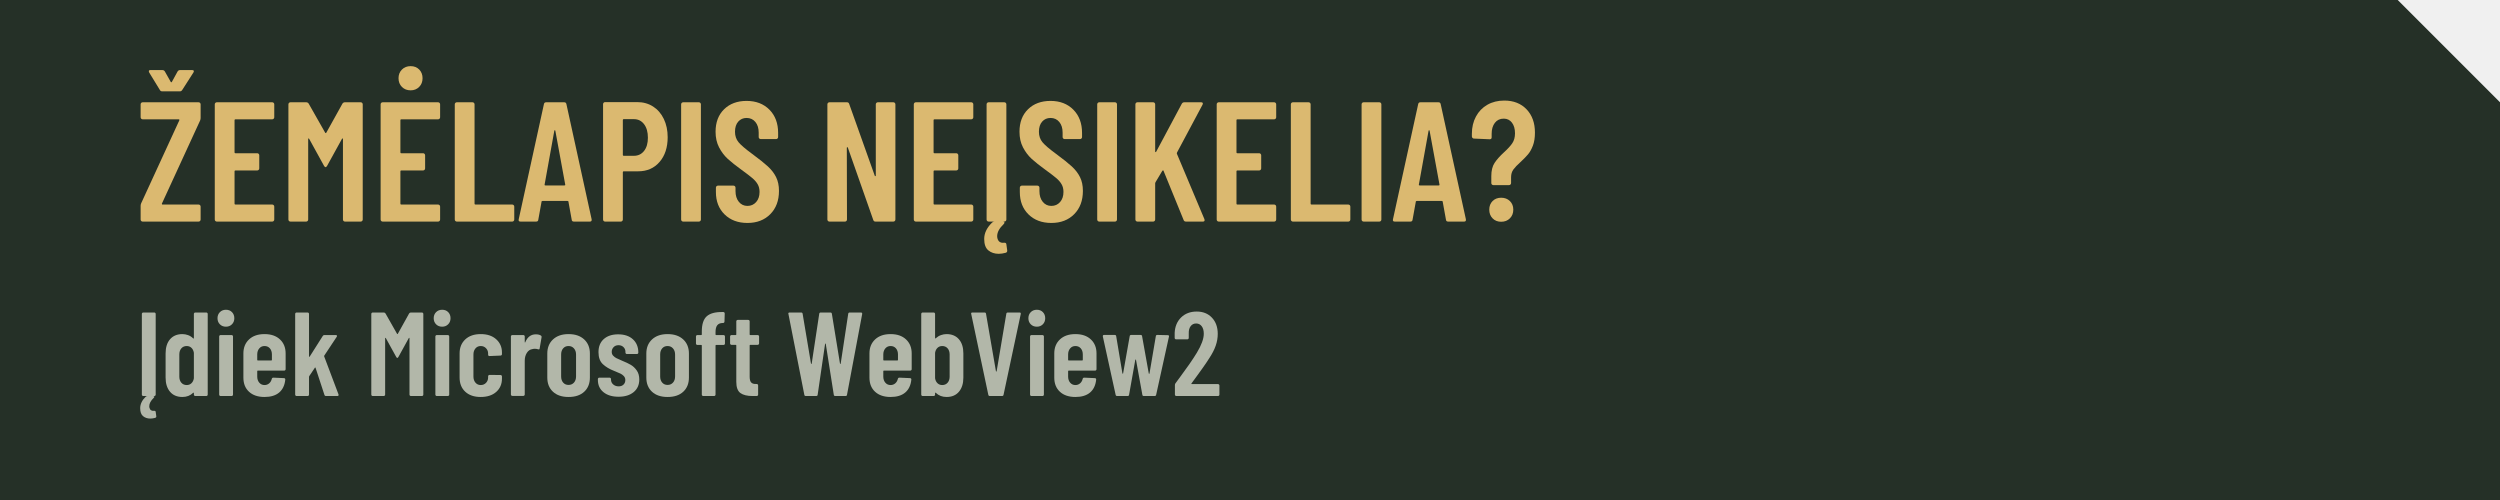
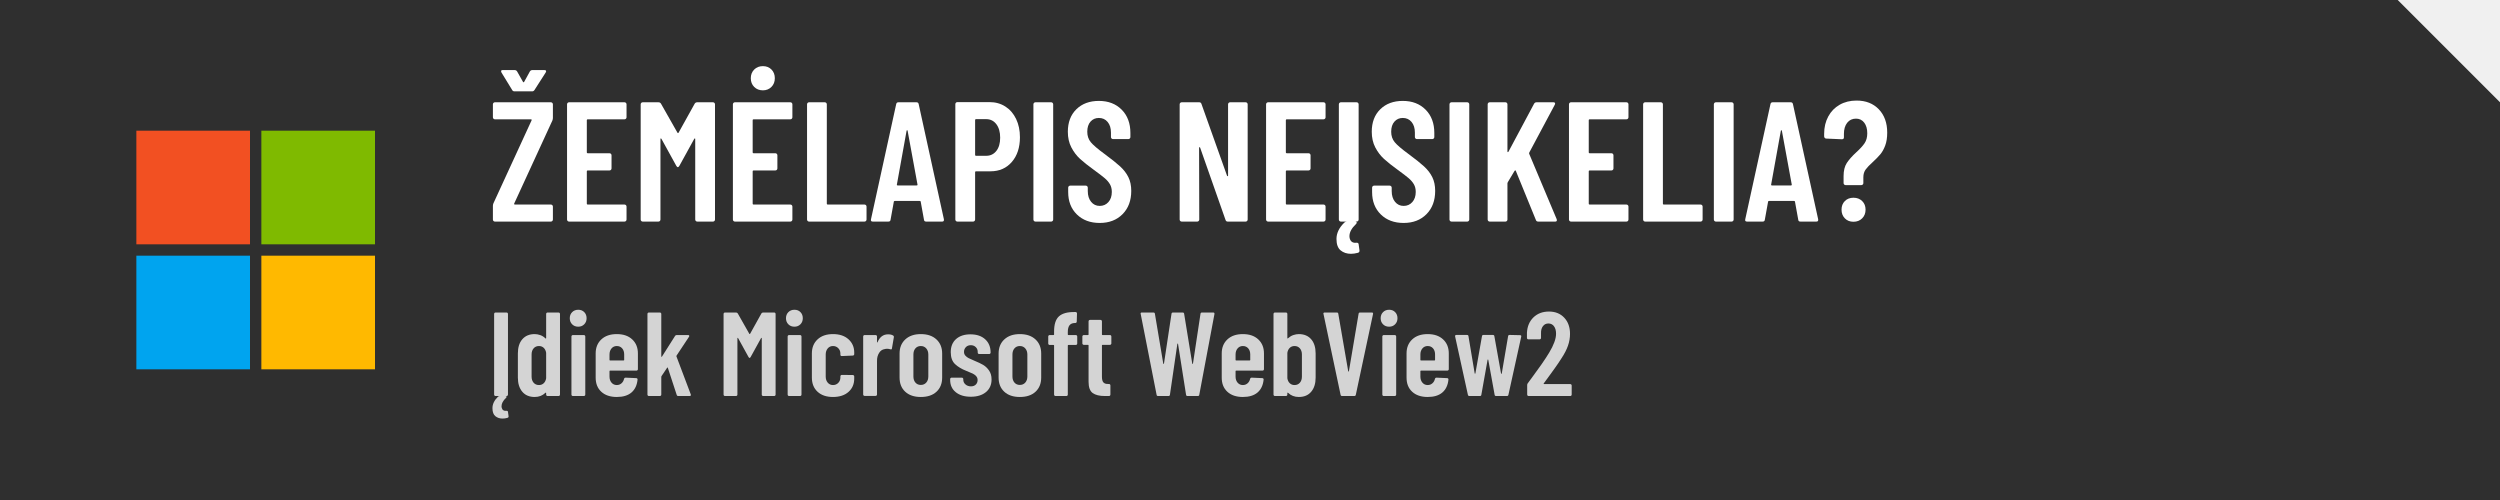
<svg xmlns="http://www.w3.org/2000/svg" width="440" height="88" viewBox="0 0 440 88" role="img" aria-label="ŽEMĖLAPIS NEĮSIKELIA? Įdiek Microsoft WebView2">
  <defs>
    <path id="g50" d="M17.3 60H39.2Q39.7 60 40.05 60.35Q40.4 60.7 40.4 61.2V68.8Q40.4 69.3 40.05 69.65Q39.7 70 39.2 70H4.3Q3.8 70 3.45 69.65Q3.1 69.3 3.1 68.8V60.8Q3.1 59.9 3.6 59.3L7.5 54Q11.4 48.8 15.15 43.4Q18.9 38 21.5 33.7Q27.3 24.1 27.3 17.8Q27.3 13.8 25.55 11.5Q23.8 9.2 20.9 9.2Q18 9.2 16.3 11.45Q14.6 13.7 14.7 17.4V21.3Q14.7 21.8 14.35 22.15Q14 22.5 13.5 22.5H4.1Q3.6 22.5 3.25 22.15Q2.9 21.8 2.9 21.3V17Q3.3 9 8.35 4.1Q13.4 -0.8 21.4 -0.8Q29.3 -0.8 34.15 4.35Q39 9.5 39 17.9Q39 22.9 37.3 27.8Q35.6 32.7 31.9 38.3Q29.4 42.3 25.95 47.1Q22.5 51.9 21.4 53.4Q18.4 57.4 17 59.4Q16.8 59.6 16.9 59.8Q17 60 17.3 60Z" />
    <path id="g63" d="M13.5 47.4V43.3Q13.5 38.5 15.4 35.6Q17.3 32.7 21 29.3Q24.2 26.4 25.8 24.05Q27.4 21.7 27.4 18.2Q27.4 14.3 25.6 11.95Q23.8 9.6 20.8 9.6Q17.5 9.6 15.6 12.05Q13.7 14.5 13.7 18.5V20.6Q13.7 21.7 12.5 21.7L3.3 21.3Q2.8 21.3 2.45 20.9Q2.1 20.5 2.1 20V18.5Q2.1 12.8 4.5 8.35Q6.9 3.9 11.2 1.45Q15.5 -1 21.1 -1Q29.3 -1 34.2 4.15Q39.1 9.3 39.1 17.8Q39.1 22.3 37.9 25.45Q36.7 28.6 35 30.6Q33.3 32.6 30.6 35.1Q27.8 37.6 26.45 39.45Q25.1 41.3 25.1 44V47.4Q25.1 47.9 24.75 48.25Q24.4 48.6 23.9 48.6H14.7Q14.2 48.6 13.85 48.25Q13.5 47.9 13.5 47.4ZM12.3 63Q12.3 59.9 14.25 57.95Q16.2 56 19.3 56Q22.4 56 24.4 57.95Q26.4 59.9 26.4 63Q26.4 66.1 24.4 68.1Q22.4 70.1 19.3 70.1Q16.2 70.1 14.25 68.1Q12.3 66.1 12.3 63Z" />
    <path id="g65" d="M32.5 68.9 30.6 58.4Q30.6 57.9 30 57.9H15.4Q14.8 57.9 14.8 58.4L12.9 68.9Q12.8 70 11.6 70H2.5Q1.1 70 1.4 68.7L16.2 1.1Q16.4 0 17.5 0H28.1Q29.2 0 29.4 1.1L44.2 68.7V69.1Q44.2 70 43.1 70H33.8Q32.6 70 32.5 68.9ZM17.1 48.8H28.2Q28.8 48.8 28.7 48.3L22.9 16.7Q22.8 16.4 22.6 16.4Q22.4 16.4 22.3 16.7L16.6 48.3Q16.5 48.8 17.1 48.8Z" />
    <path id="g69" d="M39.1 10H17.5Q17 10 17 10.5V29.4Q17 29.9 17.5 29.9H30.3Q30.8 29.9 31.15 30.25Q31.5 30.6 31.5 31.1V38.8Q31.5 39.3 31.15 39.65Q30.8 40 30.3 40H17.5Q17 40 17 40.5V59.5Q17 60 17.5 60H39.1Q39.6 60 39.95 60.35Q40.3 60.7 40.3 61.2V68.8Q40.3 69.3 39.95 69.65Q39.6 70 39.1 70H6.6Q6.1 70 5.75 69.65Q5.4 69.3 5.4 68.8V1.2Q5.4 0.7 5.75 0.35Q6.1 0 6.6 0H39.1Q39.6 0 39.95 0.35Q40.3 0.7 40.3 1.2V8.8Q40.3 9.3 39.95 9.65Q39.6 10 39.1 10Z" />
    <path id="g73" d="M5.4 68.8V1.2Q5.4 0.7 5.75 0.35Q6.1 0 6.6 0H15.8Q16.3 0 16.65 0.35Q17 0.7 17 1.2V68.8Q17 69.3 16.65 69.65Q16.3 70 15.8 70H6.6Q6.1 70 5.75 69.65Q5.4 69.3 5.4 68.8Z" />
    <path id="g75" d="M5.4 68.8V1.2Q5.4 0.7 5.75 0.35Q6.1 0 6.6 0H15.8Q16.3 0 16.65 0.35Q17 0.7 17 1.2V28.8Q17 29.2 17.2 29.25Q17.4 29.3 17.6 29L32.6 0.9Q33.1 0 34.1 0H44Q44.7 0 44.9 0.4Q45.1 0.8 44.8 1.4L29.8 29.5Q29.7 29.9 29.7 30.1L45.9 68.6Q46 68.8 46 69.2Q46 70 45 70H35.1Q34 70 33.7 69.1L21.9 40.2Q21.8 39.9 21.6 39.95Q21.4 40 21.2 40.2L17.2 46.9Q17 47.3 17 47.5V68.8Q17 69.3 16.65 69.65Q16.3 70 15.8 70H6.6Q6.1 70 5.75 69.65Q5.4 69.3 5.4 68.8Z" />
    <path id="g76" d="M5.4 68.8V1.2Q5.4 0.7 5.75 0.35Q6.1 0 6.6 0H15.8Q16.3 0 16.65 0.35Q17 0.7 17 1.2V59.5Q17 60 17.5 60H39.1Q39.6 60 39.95 60.35Q40.3 60.7 40.3 61.2V68.8Q40.3 69.3 39.95 69.65Q39.6 70 39.1 70H6.6Q6.1 70 5.75 69.65Q5.4 69.3 5.4 68.8Z" />
    <path id="g77" d="M38.3 0H47.5Q48 0 48.35 0.35Q48.7 0.7 48.7 1.2V68.8Q48.7 69.3 48.35 69.65Q48 70 47.5 70H38.3Q37.8 70 37.45 69.65Q37.1 69.3 37.1 68.8V21.6Q37.1 21.2 36.9 21.2Q36.7 21.2 36.5 21.5L27.8 37.3Q27.3 38.1 26.9 38.1Q26.5 38.1 26 37.3L17.3 21.5Q17.1 21.2 16.9 21.2Q16.7 21.2 16.7 21.6V68.8Q16.7 69.3 16.35 69.65Q16 70 15.5 70H6.3Q5.8 70 5.45 69.65Q5.1 69.3 5.1 68.8V1.2Q5.1 0.7 5.45 0.35Q5.8 0 6.3 0H15.5Q16.5 0 17 0.8L26.7 17.9Q27 18.3 27.3 17.9L36.8 0.8Q37.3 0 38.3 0Z" />
    <path id="g78" d="M35 0H44.1Q44.6 0 44.95 0.35Q45.3 0.7 45.3 1.2V68.8Q45.3 69.3 44.95 69.65Q44.6 70 44.1 70H33.6Q32.6 70 32.3 69L17.4 26.6Q17.3 26.3 17.05 26.35Q16.8 26.4 16.8 26.7L16.9 68.8Q16.9 69.3 16.55 69.65Q16.2 70 15.7 70H6.6Q6.1 70 5.75 69.65Q5.4 69.3 5.4 68.8V1.2Q5.4 0.7 5.75 0.35Q6.1 0 6.6 0H16.9Q17.9 0 18.2 1L33.2 43.1Q33.3 43.4 33.55 43.35Q33.8 43.3 33.8 43V1.2Q33.8 0.7 34.15 0.35Q34.5 0 35 0Z" />
    <path id="g80" d="M43.2 20.5Q43.2 29.5 38.45 35Q33.7 40.5 25.9 40.5H17.4Q16.9 40.5 16.9 41V68.8Q16.9 69.3 16.55 69.65Q16.2 70 15.7 70H6.5Q6 70 5.65 69.65Q5.3 69.3 5.3 68.8V1.1Q5.3 0.6 5.65 0.25Q6 -0.1 6.5 -0.1H25.3Q30.6 -0.1 34.65 2.5Q38.7 5.1 40.95 9.8Q43.2 14.5 43.2 20.5ZM31.6 20.8Q31.6 15.8 29.35 12.85Q27.1 9.9 23.4 9.9H17.4Q16.9 9.9 16.9 10.4V30.9Q16.9 31.4 17.4 31.4H23.4Q27.1 31.4 29.35 28.55Q31.6 25.7 31.6 20.8Z" />
    <path id="g83" d="M3.4 52.7V50.1Q3.4 49.6 3.75 49.25Q4.1 48.9 4.6 48.9H13.7Q14.2 48.9 14.55 49.25Q14.9 49.6 14.9 50.1V52.1Q14.9 56 16.85 58.4Q18.8 60.8 21.9 60.8Q25 60.8 27 58.55Q29 56.3 29 52.6Q29 50 27.9 48.1Q26.8 46.2 24.8 44.5Q22.8 42.8 18.4 39.6Q13.4 36 10.35 33.2Q7.3 30.4 5.25 26.45Q3.2 22.5 3.2 17.3Q3.2 9 8.2 4.1Q13.2 -0.8 21.4 -0.8Q29.7 -0.8 34.8 4.35Q39.9 9.5 39.9 18V20.4Q39.9 20.9 39.55 21.25Q39.2 21.6 38.7 21.6H29.7Q29.2 21.6 28.85 21.25Q28.5 20.9 28.5 20.4V17.8Q28.5 13.9 26.55 11.55Q24.6 9.2 21.4 9.2Q18.4 9.2 16.5 11.35Q14.6 13.5 14.6 17.3Q14.6 20.9 16.65 23.4Q18.7 25.9 24.7 30.3Q30.8 34.8 33.9 37.65Q37 40.5 38.7 43.9Q40.4 47.3 40.4 52Q40.4 60.5 35.3 65.65Q30.2 70.8 21.9 70.8Q13.6 70.8 8.5 65.8Q3.4 60.8 3.4 52.7Z" />
    <path id="g86" d="M17.1 68.9 2.8 1.3 2.7 0.9Q2.7 0 3.8 0H13.9Q15.1 0 15.2 1.1L23.5 49.2Q23.6 49.5 23.8 49.5Q24 49.5 24.1 49.2L32.2 1.1Q32.3 0 33.5 0H43.3Q44.6 0 44.3 1.3L29.9 68.9Q29.7 70 28.6 70H18.4Q17.3 70 17.1 68.9Z" />
    <path id="g87" d="M15.7 68.9 2.4 1.3 2.3 0.9Q2.3 0 3.4 0H13Q14.2 0 14.3 1.1L21.3 42.8Q21.4 43.1 21.6 43.1Q21.8 43.1 21.9 42.8L28.2 1.1Q28.3 0 29.5 0H37.5Q38.7 0 38.8 1.1L45.6 42.8Q45.7 43.1 45.9 43.1Q46.1 43.1 46.2 42.8L52.5 1.1Q52.6 0 53.8 0H63.1Q64.4 0 64.2 1.3L51.5 68.9Q51.4 70 50.2 70H41.7Q40.5 70 40.4 68.9L33.7 26.4Q33.6 26 33.4 26Q33.2 26 33.1 26.4L26.9 68.9Q26.8 70 25.6 70H17Q15.8 70 15.7 68.9Z" />
    <path id="g98" d="M39.9 34.3V54.6Q39.9 62 36.2 66.4Q32.5 70.8 25.8 70.8Q20.4 70.8 16.8 67.3Q16.6 67.1 16.4 67.2Q16.2 67.3 16.2 67.6V68.8Q16.2 69.3 15.85 69.65Q15.5 70 15 70H5.8Q5.3 70 4.95 69.65Q4.6 69.3 4.6 68.8V1.2Q4.6 0.7 4.95 0.35Q5.3 0 5.8 0H15Q15.5 0 15.85 0.35Q16.2 0.7 16.2 1.2V21.4Q16.2 21.7 16.45 21.75Q16.7 21.8 17 21.4Q18.9 19.7 21.25 18.9Q23.6 18.1 25.8 18.1Q32.4 18.1 36.15 22.4Q39.9 26.7 39.9 34.3ZM22.2 28.1Q19.8 28.1 18.2 29.65Q16.6 31.2 16.2 33.8V55.1Q16.6 57.7 18.2 59.25Q19.8 60.8 22.2 60.8Q25 60.8 26.7 58.85Q28.4 56.9 28.4 53.7V35.2Q28.4 32 26.7 30.05Q25 28.1 22.2 28.1Z" />
    <path id="g99" d="M3.8 54.5V34.3Q3.8 27 8.55 22.55Q13.3 18.1 21.5 18.1Q29.7 18.1 34.5 22.45Q39.3 26.8 39.3 33.5V34.9Q39.3 35.4 38.95 35.75Q38.6 36.1 38.1 36.1L28.9 36.5Q27.7 36.5 27.7 35.3V34.3Q27.7 31.8 25.95 29.95Q24.2 28.1 21.5 28.1Q18.8 28.1 17.1 30.1Q15.4 32.1 15.4 35.2V53.7Q15.4 56.8 17.1 58.8Q18.8 60.8 21.5 60.8Q24.2 60.8 25.95 58.95Q27.7 57.1 27.7 54.5V53.5Q27.7 53 28.05 52.65Q28.4 52.3 28.9 52.3L38.1 52.4Q38.6 52.4 38.95 52.75Q39.3 53.1 39.3 53.6V55.4Q39.3 62.3 34.5 66.55Q29.7 70.8 21.5 70.8Q13.3 70.8 8.55 66.4Q3.8 62 3.8 54.5Z" />
    <path id="g100" d="M28.7 0H37.9Q38.4 0 38.75 0.35Q39.1 0.7 39.1 1.2V68.8Q39.1 69.3 38.75 69.65Q38.4 70 37.9 70H28.7Q28.2 70 27.85 69.65Q27.5 69.3 27.5 68.8V67.6Q27.5 67.3 27.3 67.2Q27.1 67.1 26.9 67.3Q23.3 70.8 17.9 70.8Q11.2 70.8 7.5 66.4Q3.8 62 3.8 54.6V34.3Q3.8 26.7 7.55 22.4Q11.3 18.1 17.9 18.1Q20.2 18.1 22.6 18.95Q25 19.8 26.9 21.7Q27.1 21.9 27.3 21.8Q27.5 21.7 27.5 21.4V1.2Q27.5 0.7 27.85 0.35Q28.2 0 28.7 0ZM27.5 55.1V33.8Q27.1 31.2 25.5 29.65Q23.9 28.1 21.5 28.1Q18.7 28.1 17 30.05Q15.3 32 15.3 35.2V53.7Q15.3 56.9 17 58.85Q18.7 60.8 21.5 60.8Q23.9 60.8 25.5 59.25Q27.1 57.7 27.5 55.1Z" />
    <path id="g101" d="M38 48.7H15.9Q15.4 48.7 15.4 49.2V53.7Q15.4 56.8 17.1 58.8Q18.8 60.8 21.5 60.8Q23.8 60.8 25.45 59.35Q27.1 57.9 27.6 55.6Q27.9 54.6 28.9 54.6L37.8 55Q38.3 55 38.65 55.35Q39 55.7 38.9 56.3Q38.2 63.3 33.8 67.05Q29.4 70.8 21.5 70.8Q13.3 70.8 8.55 66.45Q3.8 62.1 3.8 54.6V34.3Q3.8 27 8.55 22.55Q13.3 18.1 21.5 18.1Q29.7 18.1 34.45 22.55Q39.2 27 39.2 34.3V47.5Q39.2 48 38.85 48.35Q38.5 48.7 38 48.7ZM15.4 35.2V39.7Q15.4 40.2 15.9 40.2H27.2Q27.7 40.2 27.7 39.7V35.2Q27.7 32 26 30.05Q24.3 28.1 21.5 28.1Q18.8 28.1 17.1 30.1Q15.4 32.1 15.4 35.2Z" />
    <path id="g102" d="M26.5 20.1V26Q26.5 26.5 26.15 26.85Q25.8 27.2 25.3 27.2H19.1Q18.6 27.2 18.6 27.7V68.8Q18.6 69.3 18.25 69.65Q17.9 70 17.4 70H8.3Q7.8 70 7.45 69.65Q7.1 69.3 7.1 68.8V27.7Q7.1 27.2 6.6 27.2H3.4Q2.9 27.2 2.55 26.85Q2.2 26.5 2.2 26V20.1Q2.2 19.6 2.55 19.25Q2.9 18.9 3.4 18.9H6.6Q7.1 18.9 7.1 18.4V15.9Q7.1 6.9 11.2 3.2Q15.3 -0.5 24.3 -0.4H25.1Q25.6 -0.4 25.95 -0.05Q26.3 0.3 26.3 0.8L26.1 7.6Q26.1 8.1 25.75 8.45Q25.4 8.8 24.9 8.8H24.4Q21.4 8.9 20 10.75Q18.6 12.6 18.6 16.4V18.4Q18.6 18.9 19.1 18.9H25.3Q25.8 18.9 26.15 19.25Q26.5 19.6 26.5 20.1Z" />
    <path id="g105" d="M3.6 4.8Q3.6 1.7 5.6 -0.3Q7.6 -2.3 10.7 -2.3Q13.8 -2.3 15.75 -0.3Q17.7 1.7 17.7 4.8Q17.7 7.9 15.7 9.9Q13.7 11.9 10.7 11.9Q7.6 11.9 5.6 9.9Q3.6 7.9 3.6 4.8ZM5 68.8V20.1Q5 19.6 5.35 19.25Q5.7 18.9 6.2 18.9H15.4Q15.9 18.9 16.25 19.25Q16.6 19.6 16.6 20.1V68.8Q16.6 69.3 16.25 69.65Q15.9 70 15.4 70H6.2Q5.7 70 5.35 69.65Q5 69.3 5 68.8Z" />
    <path id="g107" d="M4.6 68.8V1.2Q4.6 0.7 4.95 0.35Q5.3 0 5.8 0H15Q15.5 0 15.85 0.35Q16.2 0.7 16.2 1.2V36.8Q16.2 37.2 16.4 37.2Q16.6 37.2 16.8 36.9L27.7 19.7Q28.1 18.9 29.1 18.9H38.7Q39.4 18.9 39.6 19.35Q39.8 19.8 39.4 20.4L29 36.1Q28.8 36.5 28.9 36.8L40.9 68.6Q41 68.8 41 69.1Q41 70 39.9 70H30.4Q29.4 70 29.1 69L21.7 46.4Q21.6 46.1 21.4 46.05Q21.2 46 21.1 46.3L16.4 53.3Q16.2 53.7 16.2 53.9V68.8Q16.2 69.3 15.85 69.65Q15.5 70 15 70H5.8Q5.3 70 4.95 69.65Q4.6 69.3 4.6 68.8Z" />
    <path id="g111" d="M3.8 54.5V34.4Q3.8 27 8.6 22.55Q13.4 18.1 21.6 18.1Q29.9 18.1 34.7 22.55Q39.5 27 39.5 34.4V54.5Q39.5 62 34.75 66.4Q30 70.8 21.6 70.8Q13.3 70.8 8.55 66.4Q3.8 62 3.8 54.5ZM27.9 53.6V35.2Q27.9 32.1 26.15 30.1Q24.4 28.1 21.6 28.1Q18.8 28.1 17.1 30.05Q15.4 32 15.4 35.2V53.6Q15.4 56.8 17.1 58.75Q18.8 60.7 21.6 60.7Q24.4 60.7 26.15 58.75Q27.9 56.8 27.9 53.6Z" />
    <path id="g114" d="M29.7 19.3Q30.5 19.8 30.3 20.8L28.7 30.1Q28.6 31.3 27.3 30.8Q25.9 30.4 24.7 30.4Q23.5 30.4 22.5 30.7Q19.7 31.1 17.95 33.85Q16.2 36.6 16.2 40.4V68.7Q16.2 69.2 15.85 69.55Q15.5 69.9 15 69.9H5.8Q5.3 69.9 4.95 69.55Q4.6 69.2 4.6 68.7V20.1Q4.6 19.6 4.95 19.25Q5.3 18.9 5.8 18.9H15Q15.5 18.9 15.85 19.25Q16.2 19.6 16.2 20.1V24.7Q16.2 25.1 16.4 25.15Q16.6 25.2 16.7 24.8Q19.4 18.3 25.5 18.3Q28.2 18.3 29.7 19.3Z" />
    <path id="g115" d="M3 56.5V55.8Q3 55.3 3.35 54.95Q3.7 54.6 4.2 54.6H12.8Q13.3 54.6 13.65 54.95Q14 55.3 14 55.8V56.3Q14 58.7 15.85 60.3Q17.7 61.9 20.4 61.9Q23 61.9 24.5 60.4Q26 58.9 26 56.6Q26 54.6 24.7 53.25Q23.4 51.9 21.9 51.2Q20.4 50.5 16.5 48.9Q10.8 46.7 7.15 43.3Q3.5 39.9 3.5 33.2Q3.5 26.2 7.95 22.25Q12.4 18.3 20 18.3Q27.8 18.3 32.35 22.45Q36.9 26.6 36.9 33.6Q36.9 34.1 36.55 34.45Q36.2 34.8 35.7 34.8H27.3Q26.8 34.8 26.45 34.45Q26.1 34.1 26.1 33.6V33Q26.1 30.6 24.45 29Q22.8 27.4 20.3 27.4Q17.7 27.4 16.15 29.05Q14.6 30.7 14.6 33Q14.6 34.9 15.8 36.2Q17 37.5 18.5 38.25Q20 39 23.5 40.5Q27.7 42.2 30.55 43.85Q33.4 45.5 35.55 48.55Q37.7 51.6 37.7 56.1Q37.7 62.8 33 66.7Q28.3 70.6 20.3 70.6Q12.4 70.6 7.7 66.8Q3 63 3 56.5Z" />
    <path id="g116" d="M24.8 27.1H18.6Q18.1 27.1 18.1 27.6V53.8Q18.1 57.3 19.4 58.65Q20.7 60 23.3 59.9H24Q24.5 59.9 24.85 60.25Q25.2 60.6 25.2 61.1V68.8Q25.2 69.3 24.85 69.65Q24.5 70 24 70H20.6Q13.8 70 10.35 67.5Q6.9 65 6.9 58.1V27.6Q6.9 27.1 6.4 27.1H2.9Q2.4 27.1 2.05 26.75Q1.7 26.4 1.7 25.9V20.1Q1.7 19.6 2.05 19.25Q2.4 18.9 2.9 18.9H6.4Q6.9 18.9 6.9 18.4V7.4Q6.9 6.9 7.25 6.55Q7.6 6.2 8.1 6.2H16.9Q17.4 6.2 17.75 6.55Q18.1 6.9 18.1 7.4V18.4Q18.1 18.9 18.6 18.9H24.8Q25.3 18.9 25.65 19.25Q26 19.6 26 20.1V25.9Q26 26.4 25.65 26.75Q25.3 27.1 24.8 27.1Z" />
    <path id="g119" d="M12.6 68.9 1.9 20.1V19.7Q1.9 18.8 3 18.8H11.8Q13 18.8 13.1 19.9L18.3 51Q18.4 51.3 18.6 51.3Q18.8 51.3 18.9 51L24.4 19.9Q24.5 18.8 25.7 18.8H33.5Q34.7 18.8 34.8 19.9L40.4 51.1Q40.5 51.4 40.7 51.4Q40.9 51.4 41 51.1L46.3 19.9Q46.4 18.8 47.6 18.8L56.3 19Q57.6 19 57.3 20.3L46.6 68.9Q46.4 70 45.3 70H36.3Q35.1 70 35 68.9L29.7 39.7Q29.6 39.4 29.4 39.4Q29.2 39.4 29.1 39.7L23.9 68.9Q23.8 70 22.6 70H13.9Q12.8 70 12.6 68.9Z" />
    <path id="g278" d="M39.1 10H17.5Q17 10 17 10.5V29.4Q17 29.9 17.5 29.9H30.3Q30.8 29.9 31.15 30.25Q31.5 30.6 31.5 31.1V38.8Q31.5 39.3 31.15 39.65Q30.8 40 30.3 40H17.5Q17 40 17 40.5V59.5Q17 60 17.5 60H39.1Q39.6 60 39.95 60.35Q40.3 60.7 40.3 61.2V68.8Q40.3 69.3 39.95 69.65Q39.6 70 39.1 70H6.6Q6.1 70 5.75 69.65Q5.4 69.3 5.4 68.8V1.2Q5.4 0.7 5.75 0.35Q6.1 0 6.6 0H39.1Q39.6 0 39.95 0.35Q40.3 0.7 40.3 1.2V8.8Q40.3 9.3 39.95 9.65Q39.6 10 39.1 10ZM15.9 -14.1Q15.9 -17.2 17.9 -19.2Q19.9 -21.2 23 -21.2Q26.1 -21.2 28.05 -19.2Q30 -17.2 30 -14.1Q30 -11 28 -9Q26 -7 23 -7Q19.9 -7 17.9 -9Q15.9 -11 15.9 -14.1Z" />
    <path id="g302" d="M4.6 68.8V1.2Q4.6 0.7 4.95 0.35Q5.3 0 5.8 0H15Q15.5 0 15.85 0.35Q16.2 0.7 16.2 1.2V68.8Q16.2 69.3 15.85 69.65Q15.5 70 15 70H5.8Q5.3 70 4.95 69.65Q4.6 69.3 4.6 68.8ZM16.7 87.2Q16.7 88 15.8 88.3Q13.6 88.9 11.7 88.9Q8.1 88.9 5.65 86.9Q3.2 84.9 3.2 80.2Q3.2 75.1 7.8 70.6Q8.4 70 9.3 70H14.1Q14.5 70 14.8 70.2Q15.1 70.4 15.1 70.6Q15.1 71 14.6 71.5Q10.8 75.1 10.8 78.6Q10.8 79.3 10.9 79.6Q11.3 81.3 12.35 81.95Q13.4 82.6 14.8 82.4H15.1Q16.1 82.4 16.2 83.3L16.7 86.9Z" />
    <path id="g381" d="M2.5 68.8V60.8Q2.5 60 2.8 59.3L25.2 10.6Q25.3 10.4 25.2 10.2Q25.1 10 24.9 10H3.7Q3.2 10 2.85 9.65Q2.5 9.3 2.5 8.8V1.2Q2.5 0.7 2.85 0.35Q3.2 0 3.7 0H36.5Q37 0 37.35 0.35Q37.7 0.7 37.7 1.2V9.2Q37.7 9.9 37.4 10.7L15 59.4Q14.9 59.6 15 59.8Q15.1 60 15.3 60H36.5Q37 60 37.35 60.35Q37.7 60.7 37.7 61.2V68.8Q37.7 69.3 37.35 69.65Q37 70 36.5 70H3.7Q3.2 70 2.85 69.65Q2.5 69.3 2.5 68.8ZM7.3 -18.2Q7.3 -18.9 8.3 -18.9H15.2Q16.2 -18.9 16.7 -18.1L20.2 -11.9Q20.5 -11.5 20.8 -11.9L24.2 -18.1Q24.7 -18.9 25.7 -18.9H32.7Q33.4 -18.9 33.65 -18.55Q33.9 -18.2 33.5 -17.5L26.9 -7.2Q26.4 -6.4 25.5 -6.4H15.2Q14.2 -6.4 13.8 -7.2L7.5 -17.5Q7.3 -18.1 7.3 -18.2Z" />
  </defs>
-   <path d="M0 0H422L440 18V88H0Z" fill="#253027" />
-   <g role="img" aria-label="ŽEMĖLAPIS NEĮSIKELIA?" fill="#dbb970" transform="translate(24.00 18) scale(0.3)">
+   <path d="M0 0H422L440 18V88H0Z" fill="#2f2f2f" />
+   <g transform="translate(24 23) scale(2)">
+     <rect width="10" height="10" fill="#f25022" />
+     <rect x="11" width="10" height="10" fill="#7fba00" />
+     <rect y="11" width="10" height="10" fill="#00a4ef" />
+     <rect x="11" y="11" width="10" height="10" fill="#ffb900" />
+   </g>
+   <g role="img" aria-label="ŽEMĖLAPIS NEĮSIKELIA?" fill="#ffffff" transform="translate(86.00 18) scale(0.3)">
    <use href="#g381" x="0.00" />
    <use href="#g69" x="40.60" />
    <use href="#g77" x="84.10" />
    <use href="#g278" x="137.90" />
    <use href="#g76" x="181.40" />
    <use href="#g65" x="222.90" />
    <use href="#g80" x="268.50" />
    <use href="#g73" x="314.20" />
    <use href="#g83" x="336.60" />
    <use href="#g78" x="400.00" />
    <use href="#g69" x="450.70" />
    <use href="#g302" x="494.20" />
    <use href="#g83" x="514.90" />
    <use href="#g73" x="558.30" />
    <use href="#g75" x="580.70" />
    <use href="#g69" x="628.40" />
    <use href="#g76" x="671.90" />
    <use href="#g73" x="713.40" />
    <use href="#g65" x="735.80" />
    <use href="#g63" x="781.40" />
  </g>
-   <g role="img" aria-label="Įdiek Microsoft WebView2" fill="#b2b7a9" transform="translate(24.00 55) scale(0.21)">
+   <g role="img" aria-label="Įdiek Microsoft WebView2" fill="#d4d4d4" transform="translate(86.00 55) scale(0.21)">
    <use href="#g302" x="0.00" />
    <use href="#g100" x="20.70" />
    <use href="#g105" x="64.40" />
    <use href="#g101" x="85.90" />
    <use href="#g107" x="128.50" />
    <use href="#g77" x="191.80" />
    <use href="#g105" x="245.60" />
    <use href="#g99" x="267.10" />
    <use href="#g114" x="309.30" />
    <use href="#g111" x="340.60" />
    <use href="#g115" x="383.80" />
    <use href="#g111" x="423.60" />
    <use href="#g102" x="466.80" />
    <use href="#g116" x="495.90" />
    <use href="#g87" x="544.10" />
    <use href="#g101" x="610.60" />
    <use href="#g98" x="653.20" />
    <use href="#g86" x="696.90" />
    <use href="#g105" x="744.00" />
    <use href="#g101" x="765.50" />
    <use href="#g119" x="808.10" />
    <use href="#g50" x="867.30" />
  </g>
</svg>
